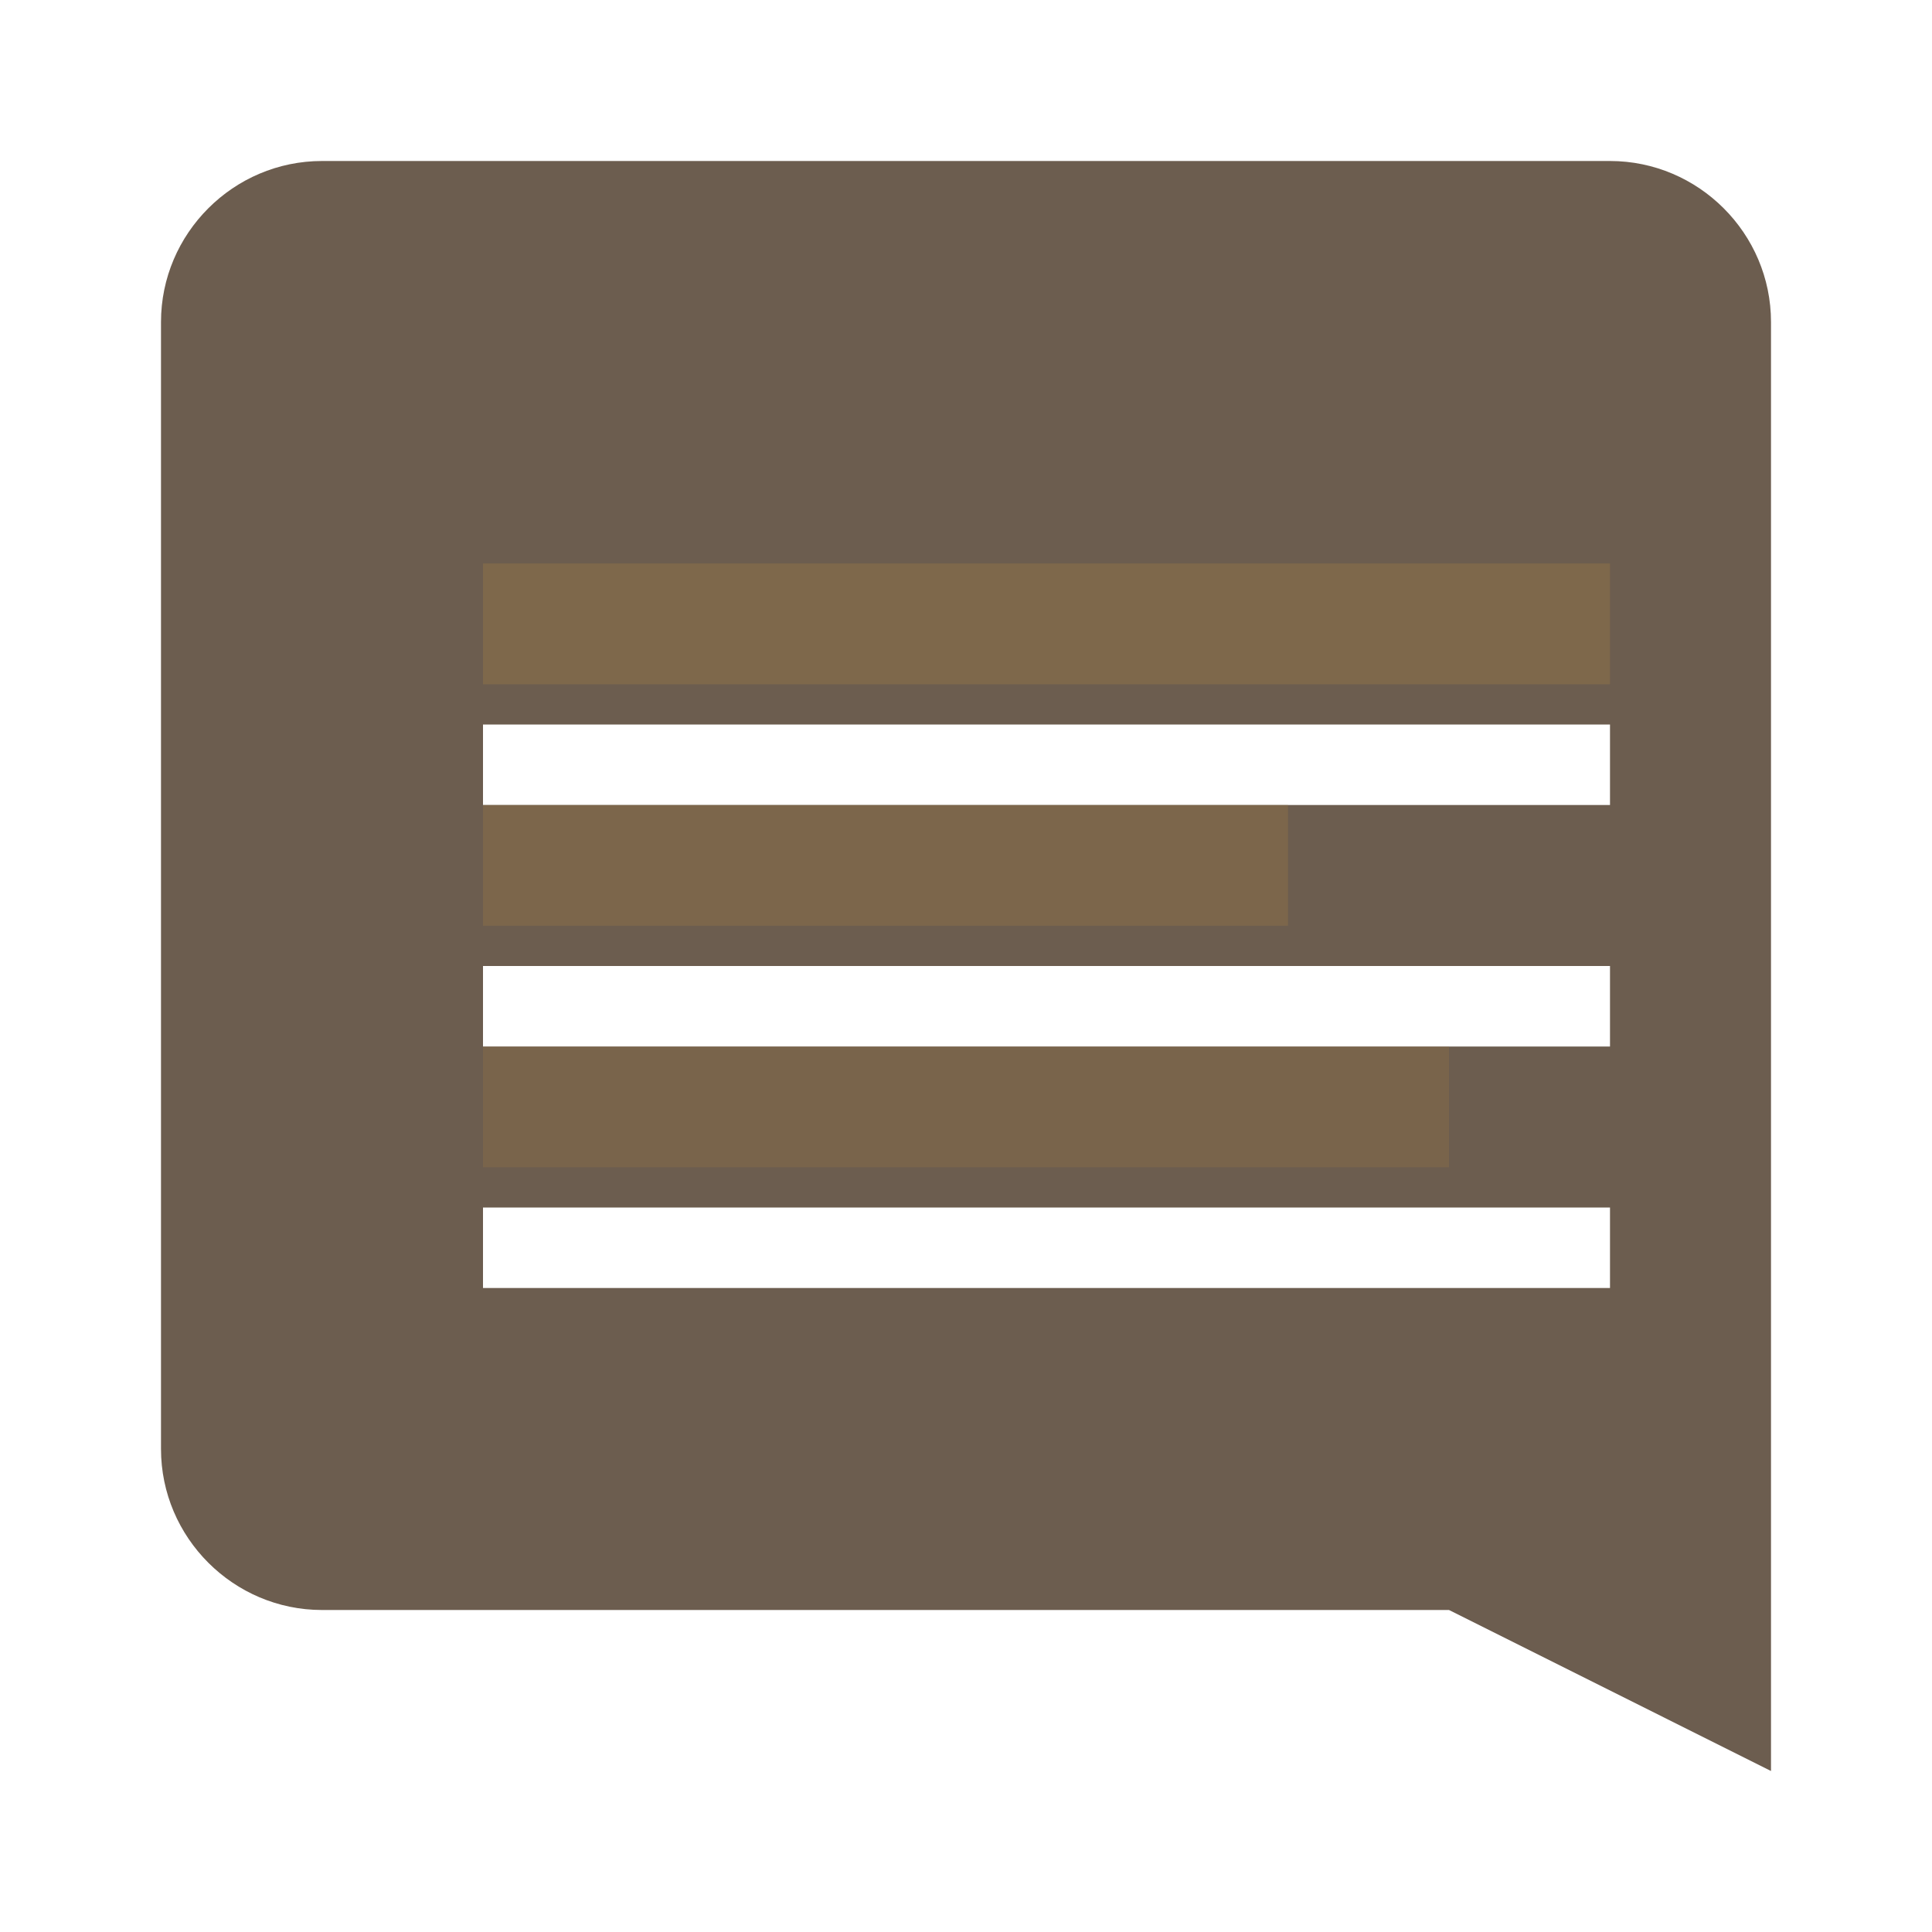
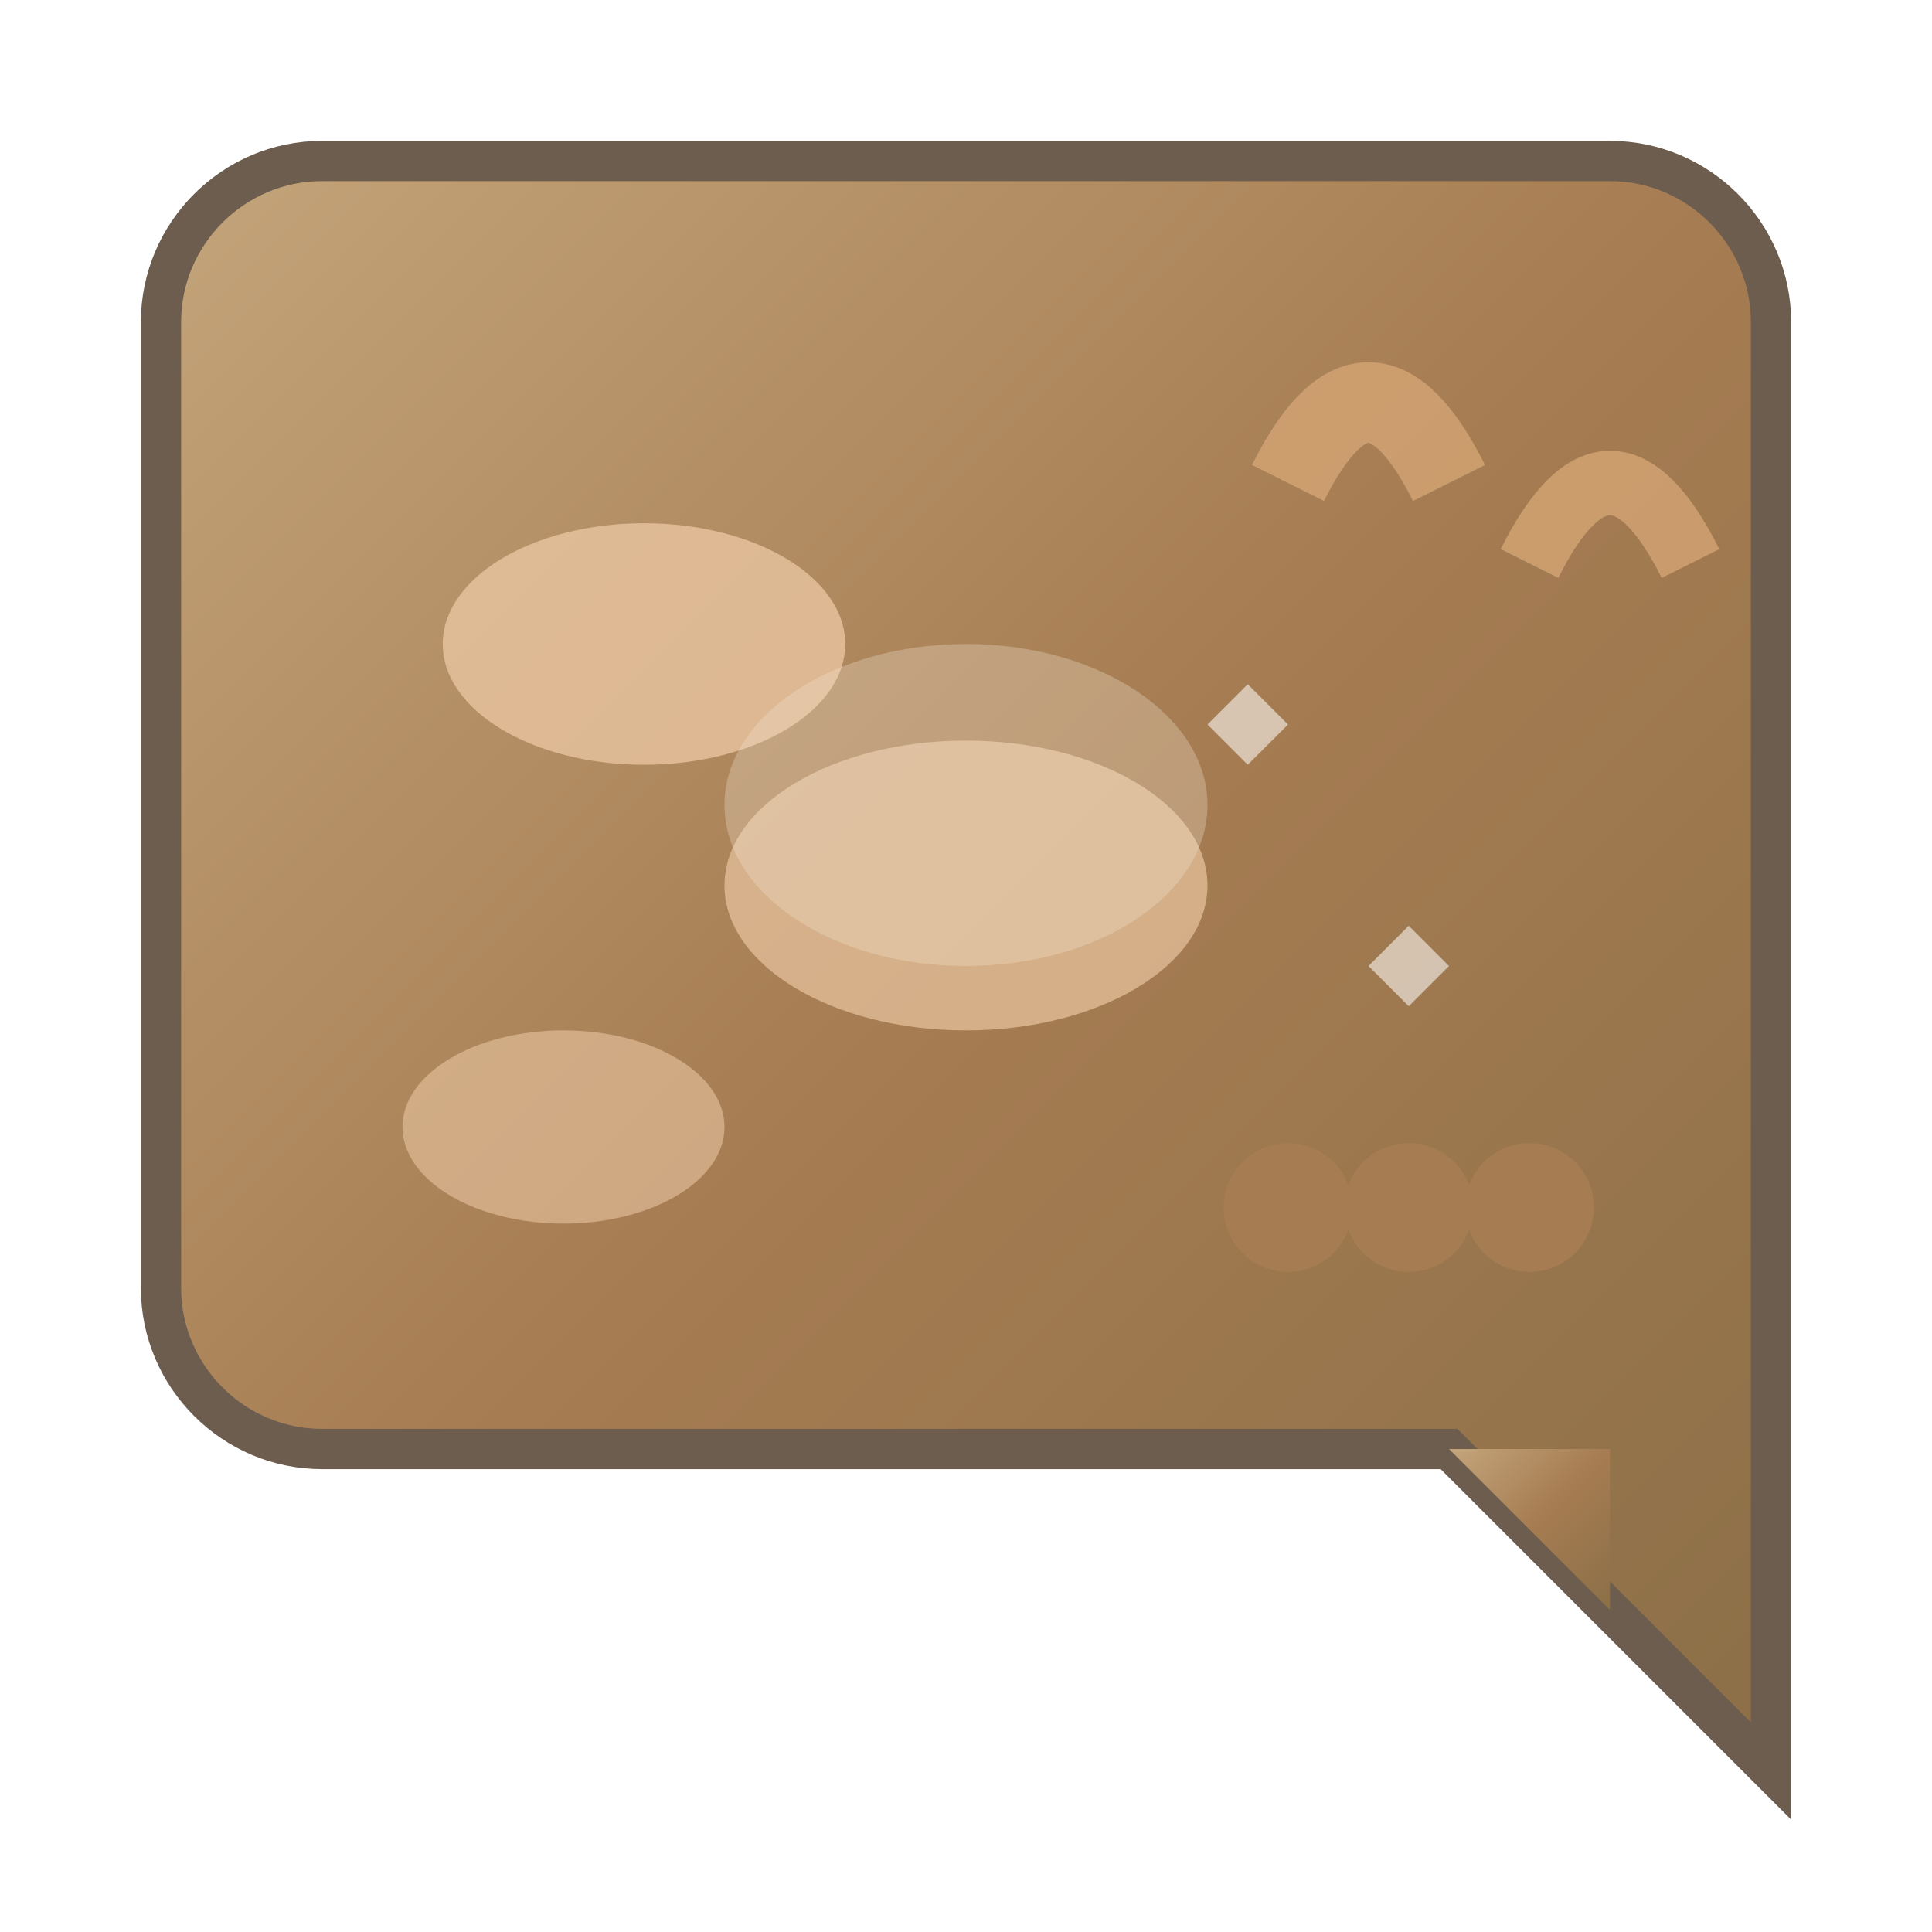
<svg xmlns="http://www.w3.org/2000/svg" width="24" height="24" viewBox="0 0 24 24" fill="none">
-   <path d="M20 2H4C2.9 2 2 2.9 2 4V18C2 19.1 2.9 20 4 20H18L22 22V4C22 2.9 21.1 2 20 2ZM20 16H6V15H20V16ZM20 13H6V12H20V13ZM20 10H6V9H20V10Z" fill="#6C5D4F" />
-   <rect x="6" y="7" width="14" height="1.5" fill="#8B6F47" opacity="0.6" />
-   <rect x="6" y="10" width="10" height="1.5" fill="#8B6F47" opacity="0.5" />
-   <rect x="6" y="13" width="12" height="1.5" fill="#8B6F47" opacity="0.4" />
+   <defs>
+     <linearGradient id="chatBubble" x1="0%" y1="0%" x2="100%" y2="100%">
+       <stop offset="0%" style="stop-color:#C4A57B" />
+       <stop offset="50%" style="stop-color:#A67C52" />
+       <stop offset="100%" style="stop-color:#8B6F47" />
+     </linearGradient>
+   </defs>
+   <path d="M20 2H4C2.9 2 2 2.9 2 4V16C2 17.1 2.9 18 4 18H18L22 22V4C22 2.9 21.1 2 20 2Z" fill="url(#chatBubble)" stroke="#6C5D4F" stroke-width="0.5" />
+   <path d="M18 18L20 20V18H18Z" fill="url(#chatBubble)" />
+   <ellipse cx="8" cy="8" rx="2.5" ry="1.5" fill="#E8C4A0" opacity="0.8" />
+   <ellipse cx="12" cy="11" rx="3" ry="1.8" fill="#E8C4A0" opacity="0.7" />
+   <ellipse cx="7" cy="14" rx="2" ry="1.2" fill="#E8C4A0" opacity="0.6" />
+   <g opacity="0.8">
+     <path d="M16 6 Q17 4 18 6" stroke="#D4A574" stroke-width="1" fill="none">
+       <animate attributeName="d" values="M16 6 Q17 4 18 6;M16 6 Q17 3 18 6" dur="2s" repeatCount="indefinite" />
+     </path>
+     <path d="M19 7 Q20 5 21 7" stroke="#D4A574" stroke-width="0.8" fill="none">
+       <animate attributeName="d" values="M19 7 Q20 5 21 7;M19 7 Q20 4 21 7" dur="2.3s" repeatCount="indefinite" />
+     </path>
+   </g>
+   <g opacity="0.6">
+     <path d="M15 9 L15.5 8.5 L16 9 L15.5 9.5 Z" fill="#F8F5F0" />
+     <path d="M17 12 L17.5 11.5 L18 12 L17.5 12.5 Z" fill="#F8F5F0" />
+   </g>
+   <g>
+     <circle cx="16" cy="15" r="0.8" fill="#A67C52">
+       <animate attributeName="r" values="0.8;1.2;0.8" dur="1.5s" repeatCount="indefinite" />
+     </circle>
+     <circle cx="17.5" cy="15" r="0.8" fill="#A67C52">
+       <animate attributeName="r" values="0.8;1.2;0.8" dur="1.5s" begin="0.3s" repeatCount="indefinite" />
+     </circle>
+     <circle cx="19" cy="15" r="0.8" fill="#A67C52">
+       <animate attributeName="r" values="0.8;1.2;0.8" dur="1.5s" begin="0.6s" repeatCount="indefinite" />
+     </circle>
+   </g>
+   <ellipse cx="12" cy="10" rx="3" ry="2" fill="#F5E6D3" opacity="0.3" />
</svg>
